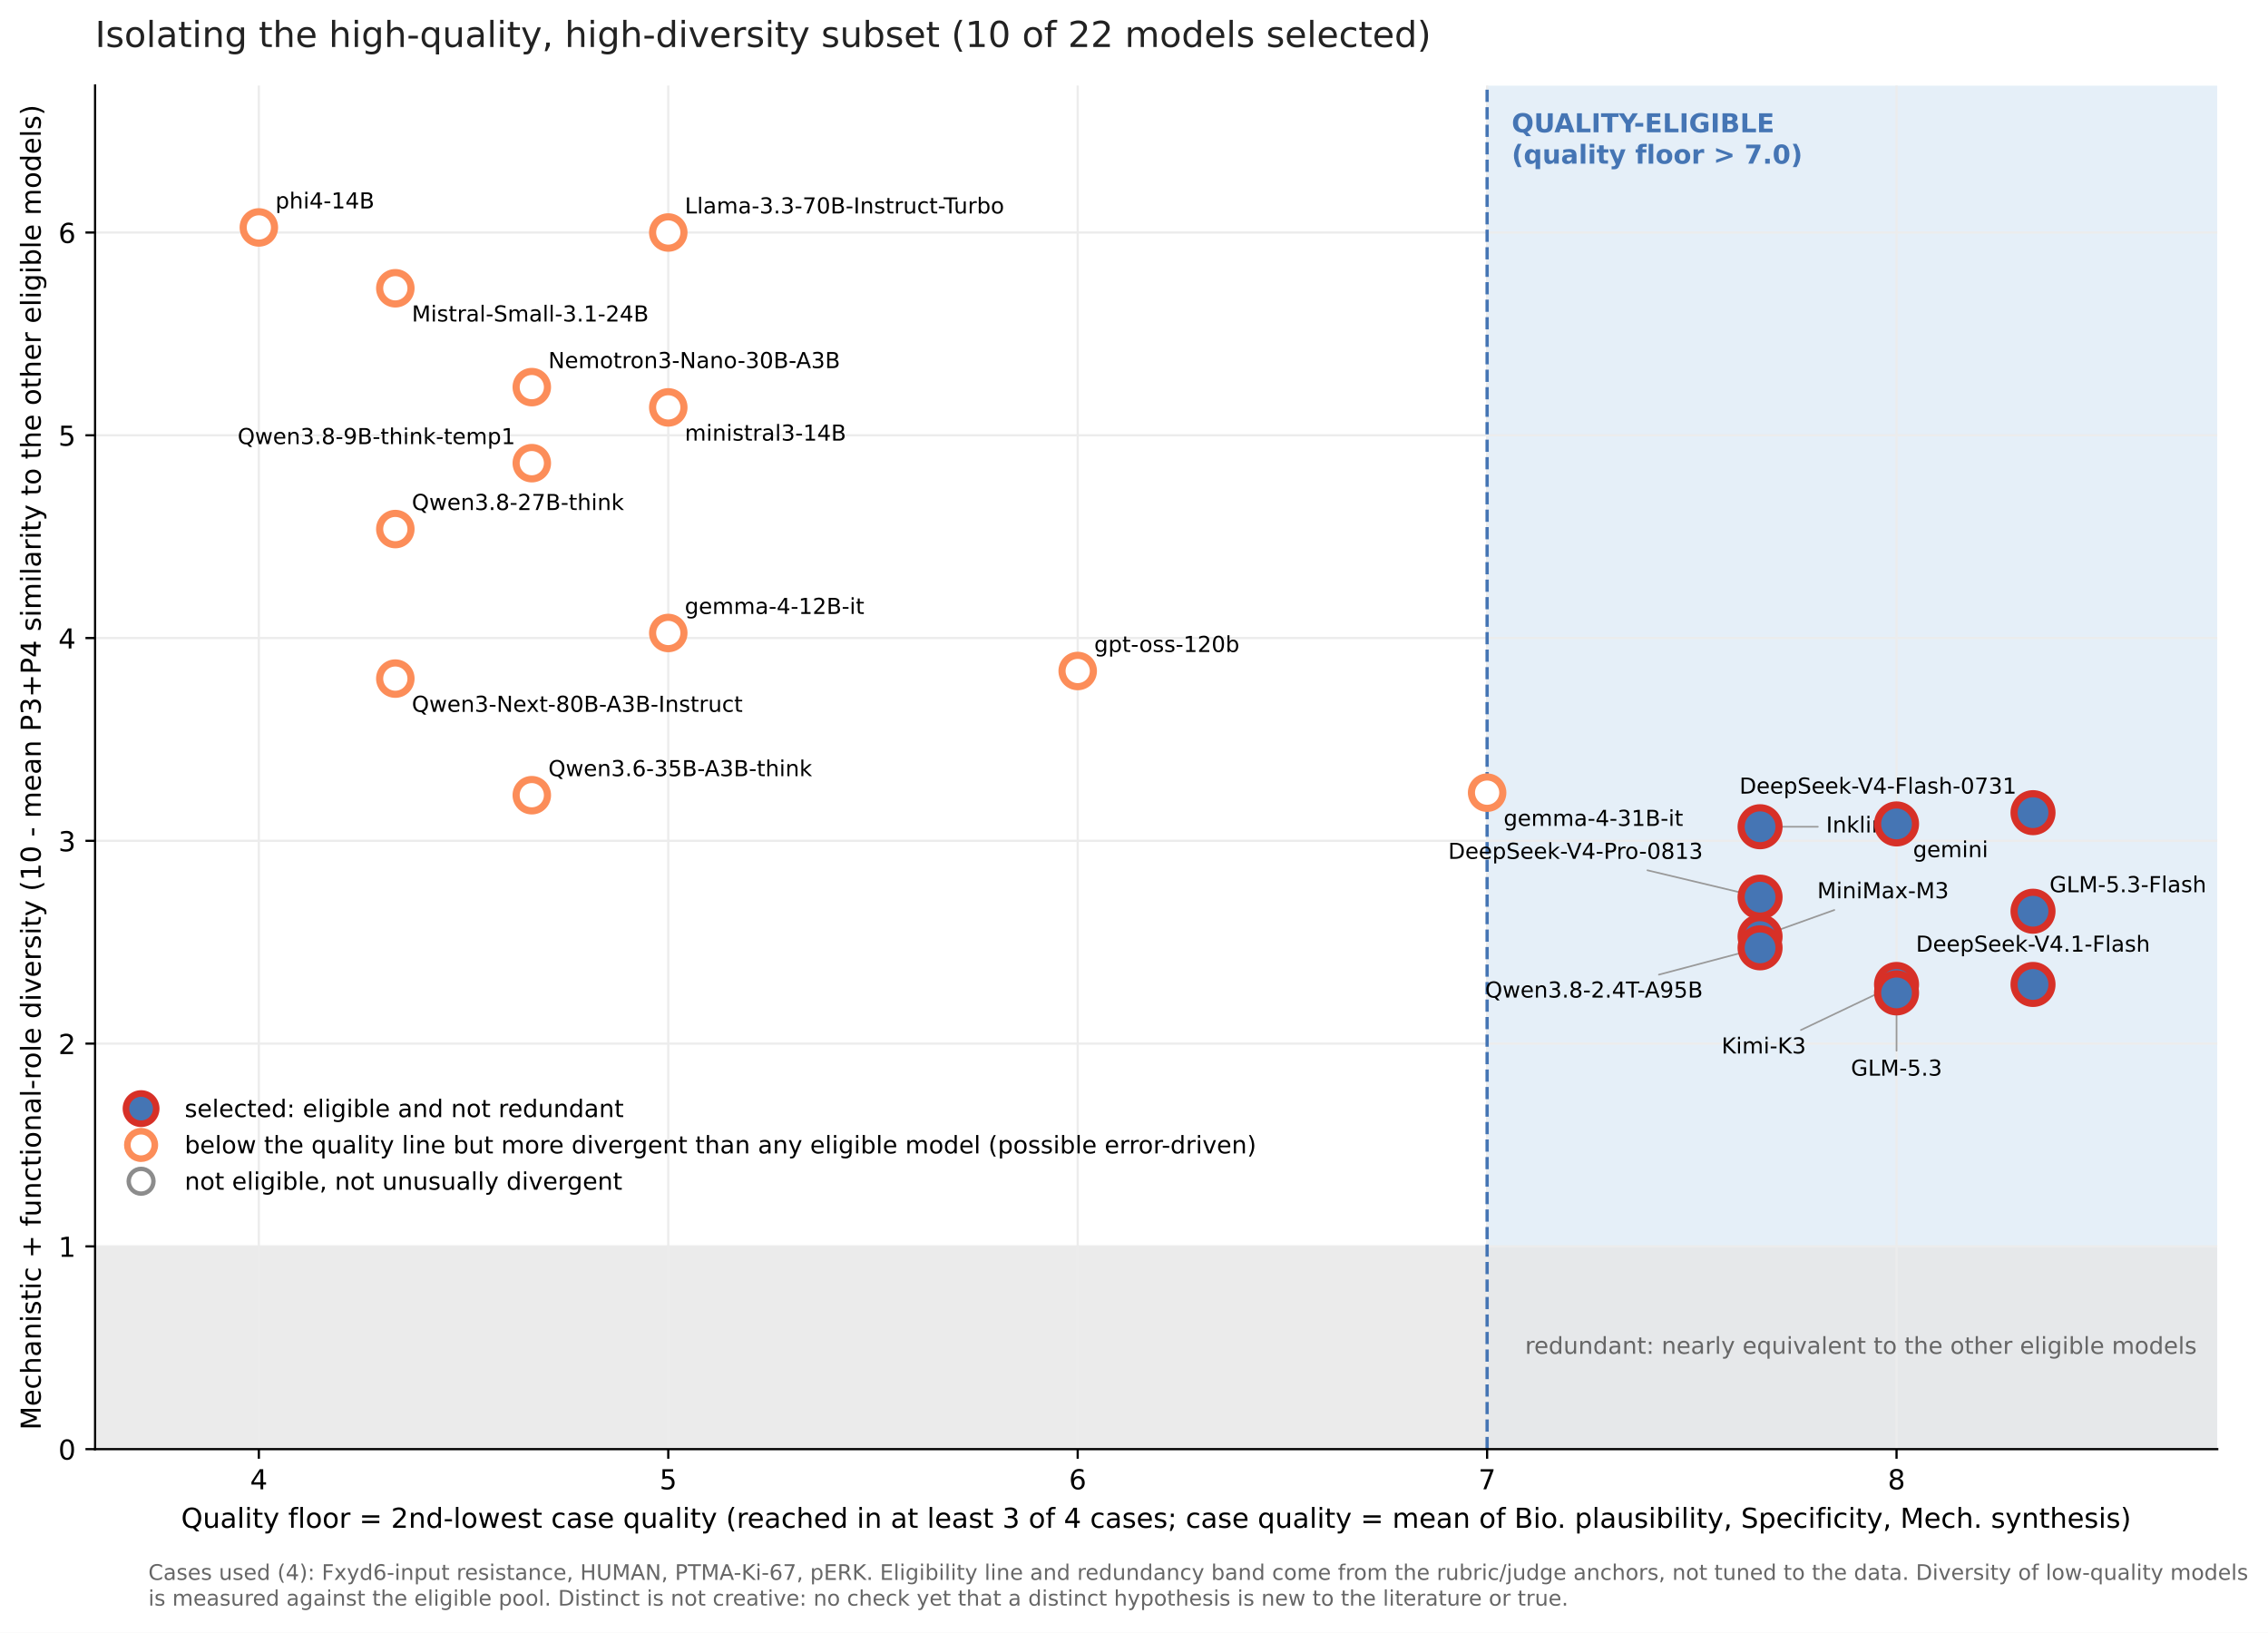
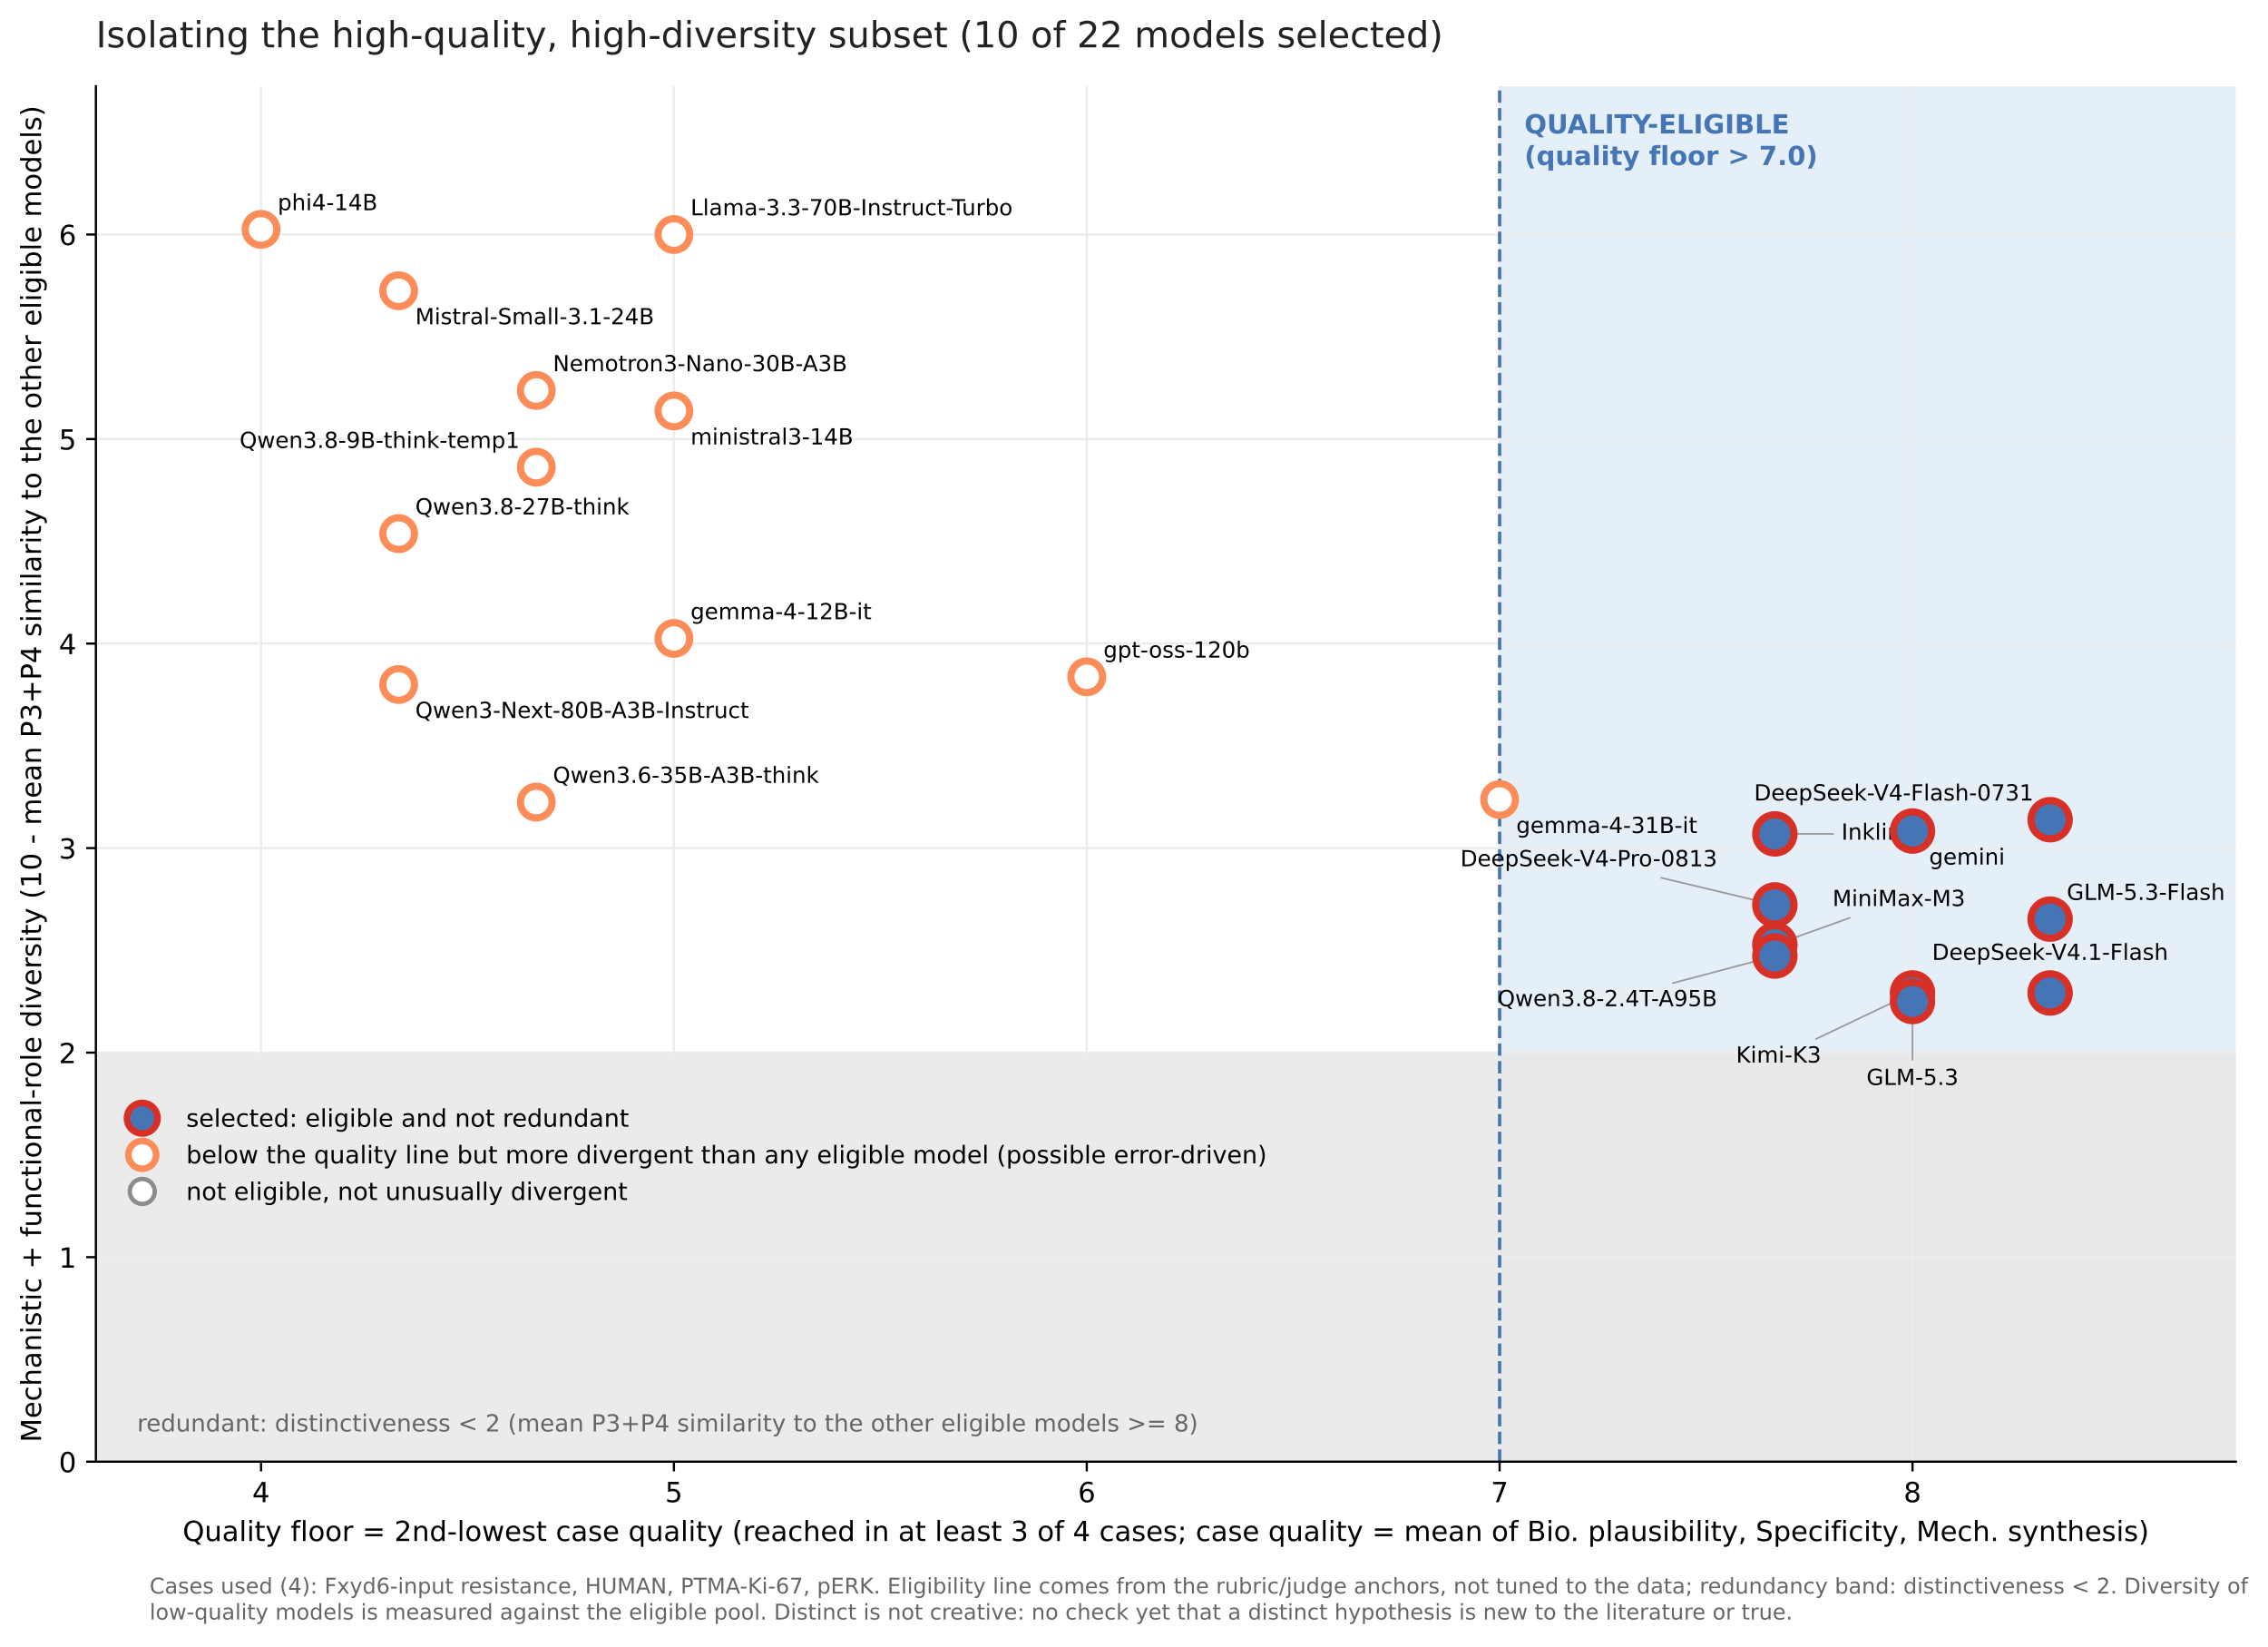
- <svg xmlns="http://www.w3.org/2000/svg" xmlns:xlink="http://www.w3.org/1999/xlink" width="824.437pt" height="593.501pt" viewBox="0 0 824.437 593.501" version="1.1">
+ <svg xmlns="http://www.w3.org/2000/svg" xmlns:xlink="http://www.w3.org/1999/xlink" width="817.561pt" height="593.501pt" viewBox="0 0 817.561 593.501" version="1.1">
  <defs>
    <style type="text/css">*{stroke-linejoin: round; stroke-linecap: butt}</style>
  </defs>
  <g id="figure_1">
    <g id="patch_1">
-       <path d="M 0 593.501  L 824.437 593.501  L 824.437 0  L 0 0  z " style="fill: #ffffff" />
+       <path d="M 0 593.501  L 817.561 593.501  L 817.561 0  L 0 0  z " style="fill: #ffffff" />
    </g>
    <g id="axes_1">
      <g id="patch_2">
        <path d="M 34.563 526.764  L 805.991 526.764  L 805.991 31.078  L 34.563 31.078  z " style="fill: #ffffff" />
      </g>
      <g id="patch_3">
-         <path d="M 540.58 526.764  L 805.991 526.764  L 805.991 31.078  L 540.58 31.078  z " clip-path="url(#p706d0d6274)" style="fill: #c6dbef; opacity: 0.45" />
+         <path d="M 540.58 526.764  L 805.991 526.764  L 805.991 31.078  L 540.58 31.078  z " clip-path="url(#pb5d352ea68)" style="fill: #c6dbef; opacity: 0.45" />
      </g>
      <g id="patch_4">
-         <path d="M 34.563 526.764  L 805.991 526.764  L 805.991 453.056  L 34.563 453.056  z " clip-path="url(#p706d0d6274)" style="fill: #e6e6e6; opacity: 0.8" />
+         <path d="M 34.563 526.764  L 805.991 526.764  L 805.991 379.348  L 34.563 379.348  z " clip-path="url(#pb5d352ea68)" style="fill: #e6e6e6; opacity: 0.8" />
      </g>
      <g id="matplotlib.axis_1">
        <g id="xtick_1">
          <g id="line2d_1">
-             <path d="M 94.095 526.764  L 94.095 31.078  " clip-path="url(#p706d0d6274)" style="fill: none; stroke: #ececec; stroke-width: 0.8; stroke-linecap: square" />
+             <path d="M 94.095 526.764  L 94.095 31.078  " clip-path="url(#pb5d352ea68)" style="fill: none; stroke: #ececec; stroke-width: 0.8; stroke-linecap: square" />
          </g>
          <g id="line2d_2">
            <defs>
-               <path id="mab0736a916" d="M 0 0  L 0 3.5  " style="stroke: #000000; stroke-width: 0.8" />
+               <path id="m25ca849d27" d="M 0 0  L 0 3.5  " style="stroke: #000000; stroke-width: 0.8" />
            </defs>
            <g>
-               <use xlink:href="#mab0736a916" x="94.095" y="526.764" style="stroke: #000000; stroke-width: 0.8" />
+               <use xlink:href="#m25ca849d27" x="94.095" y="526.764" style="stroke: #000000; stroke-width: 0.8" />
            </g>
          </g>
          <g id="text_1">
            <text style="font-size: 10px; font-family: 'DejaVu Sans', 'Bitstream Vera Sans', 'Computer Modern Sans Serif', 'Lucida Grande', 'Verdana', 'Geneva', 'Lucid', 'Arial', 'Helvetica', 'Avant Garde', sans-serif; text-anchor: middle" x="94.095" y="541.361" transform="rotate(-0 94.0947 541.3613)">4</text>
          </g>
        </g>
        <g id="xtick_2">
          <g id="line2d_3">
-             <path d="M 242.923 526.764  L 242.923 31.078  " clip-path="url(#p706d0d6274)" style="fill: none; stroke: #ececec; stroke-width: 0.8; stroke-linecap: square" />
+             <path d="M 242.923 526.764  L 242.923 31.078  " clip-path="url(#pb5d352ea68)" style="fill: none; stroke: #ececec; stroke-width: 0.8; stroke-linecap: square" />
          </g>
          <g id="line2d_4">
            <g>
-               <use xlink:href="#mab0736a916" x="242.923" y="526.764" style="stroke: #000000; stroke-width: 0.8" />
+               <use xlink:href="#m25ca849d27" x="242.923" y="526.764" style="stroke: #000000; stroke-width: 0.8" />
            </g>
          </g>
          <g id="text_2">
            <text style="font-size: 10px; font-family: 'DejaVu Sans', 'Bitstream Vera Sans', 'Computer Modern Sans Serif', 'Lucida Grande', 'Verdana', 'Geneva', 'Lucid', 'Arial', 'Helvetica', 'Avant Garde', sans-serif; text-anchor: middle" x="242.923" y="541.361" transform="rotate(-0 242.9232 541.3613)">5</text>
          </g>
        </g>
        <g id="xtick_3">
          <g id="line2d_5">
-             <path d="M 391.752 526.764  L 391.752 31.078  " clip-path="url(#p706d0d6274)" style="fill: none; stroke: #ececec; stroke-width: 0.8; stroke-linecap: square" />
+             <path d="M 391.752 526.764  L 391.752 31.078  " clip-path="url(#pb5d352ea68)" style="fill: none; stroke: #ececec; stroke-width: 0.8; stroke-linecap: square" />
          </g>
          <g id="line2d_6">
            <g>
-               <use xlink:href="#mab0736a916" x="391.752" y="526.764" style="stroke: #000000; stroke-width: 0.8" />
+               <use xlink:href="#m25ca849d27" x="391.752" y="526.764" style="stroke: #000000; stroke-width: 0.8" />
            </g>
          </g>
          <g id="text_3">
            <text style="font-size: 10px; font-family: 'DejaVu Sans', 'Bitstream Vera Sans', 'Computer Modern Sans Serif', 'Lucida Grande', 'Verdana', 'Geneva', 'Lucid', 'Arial', 'Helvetica', 'Avant Garde', sans-serif; text-anchor: middle" x="391.752" y="541.361" transform="rotate(-0 391.7518 541.3613)">6</text>
          </g>
        </g>
        <g id="xtick_4">
          <g id="line2d_7">
-             <path d="M 540.58 526.764  L 540.58 31.078  " clip-path="url(#p706d0d6274)" style="fill: none; stroke: #ececec; stroke-width: 0.8; stroke-linecap: square" />
+             <path d="M 540.58 526.764  L 540.58 31.078  " clip-path="url(#pb5d352ea68)" style="fill: none; stroke: #ececec; stroke-width: 0.8; stroke-linecap: square" />
          </g>
          <g id="line2d_8">
            <g>
-               <use xlink:href="#mab0736a916" x="540.58" y="526.764" style="stroke: #000000; stroke-width: 0.8" />
+               <use xlink:href="#m25ca849d27" x="540.58" y="526.764" style="stroke: #000000; stroke-width: 0.8" />
            </g>
          </g>
          <g id="text_4">
            <text style="font-size: 10px; font-family: 'DejaVu Sans', 'Bitstream Vera Sans', 'Computer Modern Sans Serif', 'Lucida Grande', 'Verdana', 'Geneva', 'Lucid', 'Arial', 'Helvetica', 'Avant Garde', sans-serif; text-anchor: middle" x="540.58" y="541.361" transform="rotate(-0 540.5803 541.3613)">7</text>
          </g>
        </g>
        <g id="xtick_5">
          <g id="line2d_9">
-             <path d="M 689.409 526.764  L 689.409 31.078  " clip-path="url(#p706d0d6274)" style="fill: none; stroke: #ececec; stroke-width: 0.8; stroke-linecap: square" />
+             <path d="M 689.409 526.764  L 689.409 31.078  " clip-path="url(#pb5d352ea68)" style="fill: none; stroke: #ececec; stroke-width: 0.8; stroke-linecap: square" />
          </g>
          <g id="line2d_10">
            <g>
-               <use xlink:href="#mab0736a916" x="689.409" y="526.764" style="stroke: #000000; stroke-width: 0.8" />
+               <use xlink:href="#m25ca849d27" x="689.409" y="526.764" style="stroke: #000000; stroke-width: 0.8" />
            </g>
          </g>
          <g id="text_5">
            <text style="font-size: 10px; font-family: 'DejaVu Sans', 'Bitstream Vera Sans', 'Computer Modern Sans Serif', 'Lucida Grande', 'Verdana', 'Geneva', 'Lucid', 'Arial', 'Helvetica', 'Avant Garde', sans-serif; text-anchor: middle" x="689.409" y="541.361" transform="rotate(-0 689.4089 541.3613)">8</text>
          </g>
        </g>
        <g id="text_6">
          <text style="font-size: 10px; font-family: 'DejaVu Sans', 'Bitstream Vera Sans', 'Computer Modern Sans Serif', 'Lucida Grande', 'Verdana', 'Geneva', 'Lucid', 'Arial', 'Helvetica', 'Avant Garde', sans-serif; text-anchor: middle" x="420.277" y="555.362" transform="rotate(-0 420.2773 555.3621)">Quality floor = 2nd-lowest case quality  (reached in at least 3 of 4 cases; case quality = mean of Bio. plausibility, Specificity, Mech. synthesis)</text>
        </g>
      </g>
      <g id="matplotlib.axis_2">
        <g id="ytick_1">
          <g id="line2d_11">
-             <path d="M 34.563 526.764  L 805.991 526.764  " clip-path="url(#p706d0d6274)" style="fill: none; stroke: #ececec; stroke-width: 0.8; stroke-linecap: square" />
+             <path d="M 34.563 526.764  L 805.991 526.764  " clip-path="url(#pb5d352ea68)" style="fill: none; stroke: #ececec; stroke-width: 0.8; stroke-linecap: square" />
          </g>
          <g id="line2d_12">
            <defs>
-               <path id="m62e34091e3" d="M 0 0  L -3.5 0  " style="stroke: #000000; stroke-width: 0.8" />
+               <path id="m287af3ffa9" d="M 0 0  L -3.5 0  " style="stroke: #000000; stroke-width: 0.8" />
            </defs>
            <g>
-               <use xlink:href="#m62e34091e3" x="34.563" y="526.764" style="stroke: #000000; stroke-width: 0.8" />
+               <use xlink:href="#m287af3ffa9" x="34.563" y="526.764" style="stroke: #000000; stroke-width: 0.8" />
            </g>
          </g>
          <g id="text_7">
            <text style="font-size: 10px; font-family: 'DejaVu Sans', 'Bitstream Vera Sans', 'Computer Modern Sans Serif', 'Lucida Grande', 'Verdana', 'Geneva', 'Lucid', 'Arial', 'Helvetica', 'Avant Garde', sans-serif; text-anchor: end" x="27.563" y="530.562" transform="rotate(-0 27.56328 530.5625)">0</text>
          </g>
        </g>
        <g id="ytick_2">
          <g id="line2d_13">
-             <path d="M 34.563 453.056  L 805.991 453.056  " clip-path="url(#p706d0d6274)" style="fill: none; stroke: #ececec; stroke-width: 0.8; stroke-linecap: square" />
+             <path d="M 34.563 453.056  L 805.991 453.056  " clip-path="url(#pb5d352ea68)" style="fill: none; stroke: #ececec; stroke-width: 0.8; stroke-linecap: square" />
          </g>
          <g id="line2d_14">
            <g>
-               <use xlink:href="#m62e34091e3" x="34.563" y="453.056" style="stroke: #000000; stroke-width: 0.8" />
+               <use xlink:href="#m287af3ffa9" x="34.563" y="453.056" style="stroke: #000000; stroke-width: 0.8" />
            </g>
          </g>
          <g id="text_8">
            <text style="font-size: 10px; font-family: 'DejaVu Sans', 'Bitstream Vera Sans', 'Computer Modern Sans Serif', 'Lucida Grande', 'Verdana', 'Geneva', 'Lucid', 'Arial', 'Helvetica', 'Avant Garde', sans-serif; text-anchor: end" x="27.563" y="456.855" transform="rotate(-0 27.56328 456.8545)">1</text>
          </g>
        </g>
        <g id="ytick_3">
          <g id="line2d_15">
-             <path d="M 34.563 379.348  L 805.991 379.348  " clip-path="url(#p706d0d6274)" style="fill: none; stroke: #ececec; stroke-width: 0.8; stroke-linecap: square" />
+             <path d="M 34.563 379.348  L 805.991 379.348  " clip-path="url(#pb5d352ea68)" style="fill: none; stroke: #ececec; stroke-width: 0.8; stroke-linecap: square" />
          </g>
          <g id="line2d_16">
            <g>
-               <use xlink:href="#m62e34091e3" x="34.563" y="379.348" style="stroke: #000000; stroke-width: 0.8" />
+               <use xlink:href="#m287af3ffa9" x="34.563" y="379.348" style="stroke: #000000; stroke-width: 0.8" />
            </g>
          </g>
          <g id="text_9">
            <text style="font-size: 10px; font-family: 'DejaVu Sans', 'Bitstream Vera Sans', 'Computer Modern Sans Serif', 'Lucida Grande', 'Verdana', 'Geneva', 'Lucid', 'Arial', 'Helvetica', 'Avant Garde', sans-serif; text-anchor: end" x="27.563" y="383.147" transform="rotate(-0 27.56328 383.1466)">2</text>
          </g>
        </g>
        <g id="ytick_4">
          <g id="line2d_17">
-             <path d="M 34.563 305.64  L 805.991 305.64  " clip-path="url(#p706d0d6274)" style="fill: none; stroke: #ececec; stroke-width: 0.8; stroke-linecap: square" />
+             <path d="M 34.563 305.64  L 805.991 305.64  " clip-path="url(#pb5d352ea68)" style="fill: none; stroke: #ececec; stroke-width: 0.8; stroke-linecap: square" />
          </g>
          <g id="line2d_18">
            <g>
-               <use xlink:href="#m62e34091e3" x="34.563" y="305.64" style="stroke: #000000; stroke-width: 0.8" />
+               <use xlink:href="#m287af3ffa9" x="34.563" y="305.64" style="stroke: #000000; stroke-width: 0.8" />
            </g>
          </g>
          <g id="text_10">
            <text style="font-size: 10px; font-family: 'DejaVu Sans', 'Bitstream Vera Sans', 'Computer Modern Sans Serif', 'Lucida Grande', 'Verdana', 'Geneva', 'Lucid', 'Arial', 'Helvetica', 'Avant Garde', sans-serif; text-anchor: end" x="27.563" y="309.439" transform="rotate(-0 27.56328 309.4387)">3</text>
          </g>
        </g>
        <g id="ytick_5">
          <g id="line2d_19">
-             <path d="M 34.563 231.932  L 805.991 231.932  " clip-path="url(#p706d0d6274)" style="fill: none; stroke: #ececec; stroke-width: 0.8; stroke-linecap: square" />
+             <path d="M 34.563 231.932  L 805.991 231.932  " clip-path="url(#pb5d352ea68)" style="fill: none; stroke: #ececec; stroke-width: 0.8; stroke-linecap: square" />
          </g>
          <g id="line2d_20">
            <g>
-               <use xlink:href="#m62e34091e3" x="34.563" y="231.932" style="stroke: #000000; stroke-width: 0.8" />
+               <use xlink:href="#m287af3ffa9" x="34.563" y="231.932" style="stroke: #000000; stroke-width: 0.8" />
            </g>
          </g>
          <g id="text_11">
            <text style="font-size: 10px; font-family: 'DejaVu Sans', 'Bitstream Vera Sans', 'Computer Modern Sans Serif', 'Lucida Grande', 'Verdana', 'Geneva', 'Lucid', 'Arial', 'Helvetica', 'Avant Garde', sans-serif; text-anchor: end" x="27.563" y="235.731" transform="rotate(-0 27.56328 235.7308)">4</text>
          </g>
        </g>
        <g id="ytick_6">
          <g id="line2d_21">
-             <path d="M 34.563 158.224  L 805.991 158.224  " clip-path="url(#p706d0d6274)" style="fill: none; stroke: #ececec; stroke-width: 0.8; stroke-linecap: square" />
+             <path d="M 34.563 158.224  L 805.991 158.224  " clip-path="url(#pb5d352ea68)" style="fill: none; stroke: #ececec; stroke-width: 0.8; stroke-linecap: square" />
          </g>
          <g id="line2d_22">
            <g>
-               <use xlink:href="#m62e34091e3" x="34.563" y="158.224" style="stroke: #000000; stroke-width: 0.8" />
+               <use xlink:href="#m287af3ffa9" x="34.563" y="158.224" style="stroke: #000000; stroke-width: 0.8" />
            </g>
          </g>
          <g id="text_12">
            <text style="font-size: 10px; font-family: 'DejaVu Sans', 'Bitstream Vera Sans', 'Computer Modern Sans Serif', 'Lucida Grande', 'Verdana', 'Geneva', 'Lucid', 'Arial', 'Helvetica', 'Avant Garde', sans-serif; text-anchor: end" x="27.563" y="162.023" transform="rotate(-0 27.56328 162.0229)">5</text>
          </g>
        </g>
        <g id="ytick_7">
          <g id="line2d_23">
-             <path d="M 34.563 84.516  L 805.991 84.516  " clip-path="url(#p706d0d6274)" style="fill: none; stroke: #ececec; stroke-width: 0.8; stroke-linecap: square" />
+             <path d="M 34.563 84.516  L 805.991 84.516  " clip-path="url(#pb5d352ea68)" style="fill: none; stroke: #ececec; stroke-width: 0.8; stroke-linecap: square" />
          </g>
          <g id="line2d_24">
            <g>
-               <use xlink:href="#m62e34091e3" x="34.563" y="84.516" style="stroke: #000000; stroke-width: 0.8" />
+               <use xlink:href="#m287af3ffa9" x="34.563" y="84.516" style="stroke: #000000; stroke-width: 0.8" />
            </g>
          </g>
          <g id="text_13">
            <text style="font-size: 10px; font-family: 'DejaVu Sans', 'Bitstream Vera Sans', 'Computer Modern Sans Serif', 'Lucida Grande', 'Verdana', 'Geneva', 'Lucid', 'Arial', 'Helvetica', 'Avant Garde', sans-serif; text-anchor: end" x="27.563" y="88.315" transform="rotate(-0 27.56328 88.31503)">6</text>
          </g>
        </g>
        <g id="text_14">
          <text style="font-size: 10px; font-family: 'DejaVu Sans', 'Bitstream Vera Sans', 'Computer Modern Sans Serif', 'Lucida Grande', 'Verdana', 'Geneva', 'Lucid', 'Arial', 'Helvetica', 'Avant Garde', sans-serif; text-anchor: middle" x="14.798" y="278.921" transform="rotate(-90 14.79844 278.9208)">Mechanistic + functional-role diversity  (10 - mean P3+P4 similarity to the other eligible models)</text>
        </g>
      </g>
      <g id="line2d_25">
-         <path d="M 540.58 526.764  L 540.58 31.078  " clip-path="url(#p706d0d6274)" style="fill: none; stroke-dasharray: 4.44,1.92; stroke-dashoffset: 0; stroke: #4575b4; stroke-width: 1.2" />
+         <path d="M 540.58 526.764  L 540.58 31.078  " clip-path="url(#pb5d352ea68)" style="fill: none; stroke-dasharray: 4.44,1.92; stroke-dashoffset: 0; stroke: #4575b4; stroke-width: 1.2" />
      </g>
      <g id="patch_5">
        <path d="M 34.563 526.764  L 34.563 31.078  " style="fill: none; stroke: #000000; stroke-width: 0.8; stroke-linejoin: miter; stroke-linecap: square" />
      </g>
      <g id="patch_6">
        <path d="M 34.563 526.764  L 805.991 526.764  " style="fill: none; stroke: #000000; stroke-width: 0.8; stroke-linejoin: miter; stroke-linecap: square" />
      </g>
      <g id="text_15">
-         <text style="font-size: 8.5px; font-family: 'DejaVu Sans', 'Bitstream Vera Sans', 'Computer Modern Sans Serif', 'Lucida Grande', 'Verdana', 'Geneva', 'Lucid', 'Arial', 'Helvetica', 'Avant Garde', sans-serif; text-anchor: end; fill: #666666" x="798.55" y="492.118" transform="rotate(-0 798.5498 492.118)">redundant: nearly equivalent to the other eligible models</text>
+         <text style="font-size: 8.5px; font-family: 'DejaVu Sans', 'Bitstream Vera Sans', 'Computer Modern Sans Serif', 'Lucida Grande', 'Verdana', 'Geneva', 'Lucid', 'Arial', 'Helvetica', 'Avant Garde', sans-serif; text-anchor: start; fill: #666666" x="49.446" y="515.877" transform="rotate(-0 49.44614 515.8767)">redundant: distinctiveness &lt; 2 (mean P3+P4 similarity to the other eligible models &gt;= 8)</text>
      </g>
      <g id="text_16">
        <text style="font-weight: 700; font-size: 9.5px; font-family: 'DejaVu Sans', 'Bitstream Vera Sans', 'Computer Modern Sans Serif', 'Lucida Grande', 'Verdana', 'Geneva', 'Lucid', 'Arial', 'Helvetica', 'Avant Garde', sans-serif; fill: #4575b4" transform="translate(549.51 48.09162)">QUALITY-ELIGIBLE</text>
        <text style="font-weight: 700; font-size: 9.5px; font-family: 'DejaVu Sans', 'Bitstream Vera Sans', 'Computer Modern Sans Serif', 'Lucida Grande', 'Verdana', 'Geneva', 'Lucid', 'Arial', 'Helvetica', 'Avant Garde', sans-serif; fill: #4575b4" transform="translate(549.51 59.49422)">(quality floor &gt; 7.0)</text>
      </g>
      <g id="text_17">
        <text style="font-size: 13px; font-family: 'DejaVu Sans', 'Bitstream Vera Sans', 'Computer Modern Sans Serif', 'Lucida Grande', 'Verdana', 'Geneva', 'Lucid', 'Arial', 'Helvetica', 'Avant Garde', sans-serif; text-anchor: start; fill: #222222" x="34.563" y="17.078" transform="rotate(-0 34.56328 17.07797)">Isolating the high-quality, high-diversity subset  (10 of 22 models selected)</text>
      </g>
      <g id="PathCollection_1">
        <defs>
-           <path id="m05151587f2" d="M 0 5.701  C 1.512 5.701 2.962 5.1 4.031 4.031  C 5.1 2.962 5.701 1.512 5.701 0  C 5.701 -1.512 5.1 -2.962 4.031 -4.031  C 2.962 -5.1 1.512 -5.701 0 -5.701  C -1.512 -5.701 -2.962 -5.1 -4.031 -4.031  C -5.1 -2.962 -5.701 -1.512 -5.701 0  C -5.701 1.512 -5.1 2.962 -4.031 4.031  C -2.962 5.1 -1.512 5.701 0 5.701  z " style="stroke: #fc8d59; stroke-width: 2.6" />
+           <path id="m323f2990a0" d="M 0 5.701  C 1.512 5.701 2.962 5.1 4.031 4.031  C 5.1 2.962 5.701 1.512 5.701 0  C 5.701 -1.512 5.1 -2.962 4.031 -4.031  C 2.962 -5.1 1.512 -5.701 0 -5.701  C -1.512 -5.701 -2.962 -5.1 -4.031 -4.031  C -5.1 -2.962 -5.701 -1.512 -5.701 0  C -5.701 1.512 -5.1 2.962 -4.031 4.031  C -2.962 5.1 -1.512 5.701 0 5.701  z " style="stroke: #fc8d59; stroke-width: 2.6" />
        </defs>
-         <g clip-path="url(#p706d0d6274)">
-           <use xlink:href="#m05151587f2" x="143.704" y="104.786" style="fill: #ffffff; stroke: #fc8d59; stroke-width: 2.6" />
+         <g clip-path="url(#pb5d352ea68)">
+           <use xlink:href="#m323f2990a0" x="143.704" y="104.786" style="fill: #ffffff; stroke: #fc8d59; stroke-width: 2.6" />
        </g>
      </g>
      <g id="PathCollection_2">
-         <g clip-path="url(#p706d0d6274)">
-           <use xlink:href="#m05151587f2" x="193.314" y="140.718" style="fill: #ffffff; stroke: #fc8d59; stroke-width: 2.6" />
+         <g clip-path="url(#pb5d352ea68)">
+           <use xlink:href="#m323f2990a0" x="193.314" y="140.718" style="fill: #ffffff; stroke: #fc8d59; stroke-width: 2.6" />
        </g>
      </g>
      <g id="PathCollection_3">
-         <g clip-path="url(#p706d0d6274)">
-           <use xlink:href="#m05151587f2" x="143.704" y="246.674" style="fill: #ffffff; stroke: #fc8d59; stroke-width: 2.6" />
+         <g clip-path="url(#pb5d352ea68)">
+           <use xlink:href="#m323f2990a0" x="143.704" y="246.674" style="fill: #ffffff; stroke: #fc8d59; stroke-width: 2.6" />
        </g>
      </g>
      <g id="PathCollection_4">
-         <g clip-path="url(#p706d0d6274)">
-           <use xlink:href="#m05151587f2" x="193.314" y="289.056" style="fill: #ffffff; stroke: #fc8d59; stroke-width: 2.6" />
+         <g clip-path="url(#pb5d352ea68)">
+           <use xlink:href="#m323f2990a0" x="193.314" y="289.056" style="fill: #ffffff; stroke: #fc8d59; stroke-width: 2.6" />
        </g>
      </g>
      <g id="PathCollection_5">
-         <g clip-path="url(#p706d0d6274)">
-           <use xlink:href="#m05151587f2" x="143.704" y="192.314" style="fill: #ffffff; stroke: #fc8d59; stroke-width: 2.6" />
+         <g clip-path="url(#pb5d352ea68)">
+           <use xlink:href="#m323f2990a0" x="143.704" y="192.314" style="fill: #ffffff; stroke: #fc8d59; stroke-width: 2.6" />
        </g>
      </g>
      <g id="PathCollection_6">
-         <g clip-path="url(#p706d0d6274)">
-           <use xlink:href="#m05151587f2" x="193.314" y="168.359" style="fill: #ffffff; stroke: #fc8d59; stroke-width: 2.6" />
+         <g clip-path="url(#pb5d352ea68)">
+           <use xlink:href="#m323f2990a0" x="193.314" y="168.359" style="fill: #ffffff; stroke: #fc8d59; stroke-width: 2.6" />
        </g>
      </g>
      <g id="PathCollection_7">
-         <g clip-path="url(#p706d0d6274)">
-           <use xlink:href="#m05151587f2" x="242.923" y="230.089" style="fill: #ffffff; stroke: #fc8d59; stroke-width: 2.6" />
+         <g clip-path="url(#pb5d352ea68)">
+           <use xlink:href="#m323f2990a0" x="242.923" y="230.089" style="fill: #ffffff; stroke: #fc8d59; stroke-width: 2.6" />
        </g>
      </g>
      <g id="PathCollection_8">
-         <g clip-path="url(#p706d0d6274)">
-           <use xlink:href="#m05151587f2" x="540.58" y="288.134" style="fill: #ffffff; stroke: #fc8d59; stroke-width: 2.6" />
+         <g clip-path="url(#pb5d352ea68)">
+           <use xlink:href="#m323f2990a0" x="540.58" y="288.134" style="fill: #ffffff; stroke: #fc8d59; stroke-width: 2.6" />
        </g>
      </g>
      <g id="PathCollection_9">
-         <g clip-path="url(#p706d0d6274)">
-           <use xlink:href="#m05151587f2" x="242.923" y="84.516" style="fill: #ffffff; stroke: #fc8d59; stroke-width: 2.6" />
+         <g clip-path="url(#pb5d352ea68)">
+           <use xlink:href="#m323f2990a0" x="242.923" y="84.516" style="fill: #ffffff; stroke: #fc8d59; stroke-width: 2.6" />
        </g>
      </g>
      <g id="PathCollection_10">
-         <g clip-path="url(#p706d0d6274)">
-           <use xlink:href="#m05151587f2" x="242.923" y="148.089" style="fill: #ffffff; stroke: #fc8d59; stroke-width: 2.6" />
+         <g clip-path="url(#pb5d352ea68)">
+           <use xlink:href="#m323f2990a0" x="242.923" y="148.089" style="fill: #ffffff; stroke: #fc8d59; stroke-width: 2.6" />
        </g>
      </g>
      <g id="PathCollection_11">
-         <g clip-path="url(#p706d0d6274)">
-           <use xlink:href="#m05151587f2" x="391.752" y="243.91" style="fill: #ffffff; stroke: #fc8d59; stroke-width: 2.6" />
+         <g clip-path="url(#pb5d352ea68)">
+           <use xlink:href="#m323f2990a0" x="391.752" y="243.91" style="fill: #ffffff; stroke: #fc8d59; stroke-width: 2.6" />
        </g>
      </g>
      <g id="PathCollection_12">
-         <g clip-path="url(#p706d0d6274)">
-           <use xlink:href="#m05151587f2" x="94.095" y="82.674" style="fill: #ffffff; stroke: #fc8d59; stroke-width: 2.6" />
+         <g clip-path="url(#pb5d352ea68)">
+           <use xlink:href="#m323f2990a0" x="94.095" y="82.674" style="fill: #ffffff; stroke: #fc8d59; stroke-width: 2.6" />
        </g>
      </g>
      <g id="patch_7">
        <path d="M 666.791 330.785  Q 655.649 334.773 644.508 338.761  " style="fill: none; stroke: #999999; stroke-width: 0.6; stroke-linecap: round" />
      </g>
      <g id="text_18">
        <text style="font-size: 8px; font-family: 'DejaVu Sans', 'Bitstream Vera Sans', 'Computer Modern Sans Serif', 'Lucida Grande', 'Verdana', 'Geneva', 'Lucid', 'Arial', 'Helvetica', 'Avant Garde', sans-serif; text-anchor: start" x="660.584" y="326.525" transform="rotate(-0 660.584 326.5245)">MiniMax-M3</text>
      </g>
      <g id="text_19">
        <text style="font-size: 8px; font-family: 'DejaVu Sans', 'Bitstream Vera Sans', 'Computer Modern Sans Serif', 'Lucida Grande', 'Verdana', 'Geneva', 'Lucid', 'Arial', 'Helvetica', 'Avant Garde', sans-serif; text-anchor: start" x="149.704" y="116.865" transform="rotate(-0 149.7042 116.8646)">Mistral-Small-3.1-24B</text>
      </g>
      <g id="text_20">
        <text style="font-size: 8px; font-family: 'DejaVu Sans', 'Bitstream Vera Sans', 'Computer Modern Sans Serif', 'Lucida Grande', 'Verdana', 'Geneva', 'Lucid', 'Arial', 'Helvetica', 'Avant Garde', sans-serif; text-anchor: start" x="199.314" y="133.797" transform="rotate(-0 199.3137 133.7966)">Nemotron3-Nano-30B-A3B</text>
      </g>
      <g id="text_21">
        <text style="font-size: 8px; font-family: 'DejaVu Sans', 'Bitstream Vera Sans', 'Computer Modern Sans Serif', 'Lucida Grande', 'Verdana', 'Geneva', 'Lucid', 'Arial', 'Helvetica', 'Avant Garde', sans-serif; text-anchor: start" x="149.704" y="258.752" transform="rotate(-0 149.7042 258.7517)">Qwen3-Next-80B-A3B-Instruct</text>
      </g>
      <g id="text_22">
        <text style="font-size: 8px; font-family: 'DejaVu Sans', 'Bitstream Vera Sans', 'Computer Modern Sans Serif', 'Lucida Grande', 'Verdana', 'Geneva', 'Lucid', 'Arial', 'Helvetica', 'Avant Garde', sans-serif; text-anchor: start" x="199.314" y="282.134" transform="rotate(-0 199.3137 282.1338)">Qwen3.6-35B-A3B-think</text>
      </g>
      <g id="text_23">
        <text style="font-size: 8px; font-family: 'DejaVu Sans', 'Bitstream Vera Sans', 'Computer Modern Sans Serif', 'Lucida Grande', 'Verdana', 'Geneva', 'Lucid', 'Arial', 'Helvetica', 'Avant Garde', sans-serif; text-anchor: start" x="149.704" y="185.392" transform="rotate(-0 149.7042 185.3921)">Qwen3.8-27B-think</text>
      </g>
      <g id="text_24">
        <text style="font-size: 8px; font-family: 'DejaVu Sans', 'Bitstream Vera Sans', 'Computer Modern Sans Serif', 'Lucida Grande', 'Verdana', 'Geneva', 'Lucid', 'Arial', 'Helvetica', 'Avant Garde', sans-serif; text-anchor: end" x="187.314" y="161.437" transform="rotate(-0 187.3137 161.4371)">Qwen3.8-9B-think-temp1</text>
      </g>
      <g id="patch_8">
        <path d="M 603.035 354.285  Q 619.001 350.054 634.966 345.822  " style="fill: none; stroke: #999999; stroke-width: 0.6; stroke-linecap: round" />
      </g>
      <g id="text_25">
        <text style="font-size: 8px; font-family: 'DejaVu Sans', 'Bitstream Vera Sans', 'Computer Modern Sans Serif', 'Lucida Grande', 'Verdana', 'Geneva', 'Lucid', 'Arial', 'Helvetica', 'Avant Garde', sans-serif; text-anchor: end" x="619.015" y="362.619" transform="rotate(-0 619.0147 362.6194)">Qwen3.8-2.4T-A95B</text>
      </g>
      <g id="text_26">
        <text style="font-size: 8px; font-family: 'DejaVu Sans', 'Bitstream Vera Sans', 'Computer Modern Sans Serif', 'Lucida Grande', 'Verdana', 'Geneva', 'Lucid', 'Arial', 'Helvetica', 'Avant Garde', sans-serif; text-anchor: end" x="733.018" y="288.481" transform="rotate(-0 733.0184 288.4808)">DeepSeek-V4-Flash-0731</text>
      </g>
      <g id="patch_9">
        <path d="M 598.853 316.348  Q 616.893 320.651 634.933 324.954  " style="fill: none; stroke: #999999; stroke-width: 0.6; stroke-linecap: round" />
      </g>
      <g id="text_27">
        <text style="font-size: 8px; font-family: 'DejaVu Sans', 'Bitstream Vera Sans', 'Computer Modern Sans Serif', 'Lucida Grande', 'Verdana', 'Geneva', 'Lucid', 'Arial', 'Helvetica', 'Avant Garde', sans-serif; text-anchor: end" x="619.015" y="312.192" transform="rotate(-0 619.0147 312.1925)">DeepSeek-V4-Pro-0813</text>
      </g>
      <g id="text_28">
        <text style="font-size: 8px; font-family: 'DejaVu Sans', 'Bitstream Vera Sans', 'Computer Modern Sans Serif', 'Lucida Grande', 'Verdana', 'Geneva', 'Lucid', 'Arial', 'Helvetica', 'Avant Garde', sans-serif; text-anchor: middle" x="739.018" y="345.928" transform="rotate(-0 739.0184 345.9278)">DeepSeek-V4.1-Flash</text>
      </g>
      <g id="text_29">
        <text style="font-size: 8px; font-family: 'DejaVu Sans', 'Bitstream Vera Sans', 'Computer Modern Sans Serif', 'Lucida Grande', 'Verdana', 'Geneva', 'Lucid', 'Arial', 'Helvetica', 'Avant Garde', sans-serif; text-anchor: start" x="695.409" y="311.576" transform="rotate(-0 695.4089 311.5763)">gemini</text>
      </g>
      <g id="text_30">
        <text style="font-size: 8px; font-family: 'DejaVu Sans', 'Bitstream Vera Sans', 'Computer Modern Sans Serif', 'Lucida Grande', 'Verdana', 'Geneva', 'Lucid', 'Arial', 'Helvetica', 'Avant Garde', sans-serif; text-anchor: start" x="248.923" y="223.167" transform="rotate(-0 248.9232 223.1674)">gemma-4-12B-it</text>
      </g>
      <g id="text_31">
        <text style="font-size: 8px; font-family: 'DejaVu Sans', 'Bitstream Vera Sans', 'Computer Modern Sans Serif', 'Lucida Grande', 'Verdana', 'Geneva', 'Lucid', 'Arial', 'Helvetica', 'Avant Garde', sans-serif; text-anchor: start" x="546.58" y="300.213" transform="rotate(-0 546.5803 300.213)">gemma-4-31B-it</text>
      </g>
      <g id="text_32">
        <text style="font-size: 8px; font-family: 'DejaVu Sans', 'Bitstream Vera Sans', 'Computer Modern Sans Serif', 'Lucida Grande', 'Verdana', 'Geneva', 'Lucid', 'Arial', 'Helvetica', 'Avant Garde', sans-serif; text-anchor: start" x="248.923" y="77.594" transform="rotate(-0 248.9232 77.59432)">Llama-3.3-70B-Instruct-Turbo</text>
      </g>
      <g id="text_33">
        <text style="font-size: 8px; font-family: 'DejaVu Sans', 'Bitstream Vera Sans', 'Computer Modern Sans Serif', 'Lucida Grande', 'Verdana', 'Geneva', 'Lucid', 'Arial', 'Helvetica', 'Avant Garde', sans-serif; text-anchor: start" x="248.923" y="160.168" transform="rotate(-0 248.9232 160.168)">ministral3-14B</text>
      </g>
      <g id="patch_10">
        <path d="M 654.641 374.419  Q 669.769 367.209 684.897 360  " style="fill: none; stroke: #999999; stroke-width: 0.6; stroke-linecap: round" />
      </g>
      <g id="text_34">
        <text style="font-size: 8px; font-family: 'DejaVu Sans', 'Bitstream Vera Sans', 'Computer Modern Sans Serif', 'Lucida Grande', 'Verdana', 'Geneva', 'Lucid', 'Arial', 'Helvetica', 'Avant Garde', sans-serif; text-anchor: end" x="656.5" y="382.928" transform="rotate(-0 656.4999 382.9284)">Kimi-K3</text>
      </g>
      <g id="text_35">
        <text style="font-size: 8px; font-family: 'DejaVu Sans', 'Bitstream Vera Sans', 'Computer Modern Sans Serif', 'Lucida Grande', 'Verdana', 'Geneva', 'Lucid', 'Arial', 'Helvetica', 'Avant Garde', sans-serif; text-anchor: start" x="397.752" y="236.988" transform="rotate(-0 397.7518 236.9877)">gpt-oss-120b</text>
      </g>
      <g id="text_36">
        <text style="font-size: 8px; font-family: 'DejaVu Sans', 'Bitstream Vera Sans', 'Computer Modern Sans Serif', 'Lucida Grande', 'Verdana', 'Geneva', 'Lucid', 'Arial', 'Helvetica', 'Avant Garde', sans-serif; text-anchor: start" x="100.095" y="75.752" transform="rotate(-0 100.0947 75.75163)">phi4-14B</text>
      </g>
      <g id="patch_11">
        <path d="M 660.802 300.521  Q 652.801 300.521 644.801 300.521  " style="fill: none; stroke: #999999; stroke-width: 0.6; stroke-linecap: round" />
      </g>
      <g id="text_37">
        <text style="font-size: 8px; font-family: 'DejaVu Sans', 'Bitstream Vera Sans', 'Computer Modern Sans Serif', 'Lucida Grande', 'Verdana', 'Geneva', 'Lucid', 'Arial', 'Helvetica', 'Avant Garde', sans-serif; text-anchor: start" x="663.799" y="302.6" transform="rotate(-0 663.7994 302.5997)">Inkling</text>
      </g>
      <g id="patch_12">
        <path d="M 689.409 381.921  Q 689.409 373.921 689.409 365.922  " style="fill: none; stroke: #999999; stroke-width: 0.6; stroke-linecap: round" />
      </g>
      <g id="text_38">
        <text style="font-size: 8px; font-family: 'DejaVu Sans', 'Bitstream Vera Sans', 'Computer Modern Sans Serif', 'Lucida Grande', 'Verdana', 'Geneva', 'Lucid', 'Arial', 'Helvetica', 'Avant Garde', sans-serif; text-anchor: middle" x="689.409" y="390.999" transform="rotate(-0 689.4089 390.999)">GLM-5.3</text>
      </g>
      <g id="text_39">
        <text style="font-size: 8px; font-family: 'DejaVu Sans', 'Bitstream Vera Sans', 'Computer Modern Sans Serif', 'Lucida Grande', 'Verdana', 'Geneva', 'Lucid', 'Arial', 'Helvetica', 'Avant Garde', sans-serif; text-anchor: start" x="745.018" y="324.311" transform="rotate(-0 745.0184 324.3111)">GLM-5.3-Flash</text>
      </g>
      <g id="PathCollection_13">
        <defs>
-           <path id="mfe66540bdc" d="M 0 6.892  C 1.828 6.892 3.581 6.166 4.873 4.873  C 6.166 3.581 6.892 1.828 6.892 0  C 6.892 -1.828 6.166 -3.581 4.873 -4.873  C 3.581 -6.166 1.828 -6.892 0 -6.892  C -1.828 -6.892 -3.581 -6.166 -4.873 -4.873  C -6.166 -3.581 -6.892 -1.828 -6.892 0  C -6.892 1.828 -6.166 3.581 -4.873 4.873  C -3.581 6.166 -1.828 6.892 0 6.892  z " style="stroke: #d73027; stroke-width: 2.6" />
+           <path id="meebde256d2" d="M 0 6.892  C 1.828 6.892 3.581 6.166 4.873 4.873  C 6.166 3.581 6.892 1.828 6.892 0  C 6.892 -1.828 6.166 -3.581 4.873 -4.873  C 3.581 -6.166 1.828 -6.892 0 -6.892  C -1.828 -6.892 -3.581 -6.166 -4.873 -4.873  C -6.166 -3.581 -6.892 -1.828 -6.892 0  C -6.892 1.828 -6.166 3.581 -4.873 4.873  C -3.581 6.166 -1.828 6.892 0 6.892  z " style="stroke: #d73027; stroke-width: 2.6" />
        </defs>
-         <g clip-path="url(#p706d0d6274)">
-           <use xlink:href="#mfe66540bdc" x="639.799" y="340.446" style="fill: #4575b4; stroke: #d73027; stroke-width: 2.6" />
+         <g clip-path="url(#pb5d352ea68)">
+           <use xlink:href="#meebde256d2" x="639.799" y="340.446" style="fill: #4575b4; stroke: #d73027; stroke-width: 2.6" />
        </g>
      </g>
      <g id="PathCollection_14">
-         <g clip-path="url(#p706d0d6274)">
-           <use xlink:href="#mfe66540bdc" x="639.799" y="344.541" style="fill: #4575b4; stroke: #d73027; stroke-width: 2.6" />
+         <g clip-path="url(#pb5d352ea68)">
+           <use xlink:href="#meebde256d2" x="639.799" y="344.541" style="fill: #4575b4; stroke: #d73027; stroke-width: 2.6" />
        </g>
      </g>
      <g id="PathCollection_15">
-         <g clip-path="url(#p706d0d6274)">
-           <use xlink:href="#mfe66540bdc" x="739.018" y="295.403" style="fill: #4575b4; stroke: #d73027; stroke-width: 2.6" />
+         <g clip-path="url(#pb5d352ea68)">
+           <use xlink:href="#meebde256d2" x="739.018" y="295.403" style="fill: #4575b4; stroke: #d73027; stroke-width: 2.6" />
        </g>
      </g>
      <g id="PathCollection_16">
-         <g clip-path="url(#p706d0d6274)">
-           <use xlink:href="#mfe66540bdc" x="639.799" y="326.114" style="fill: #4575b4; stroke: #d73027; stroke-width: 2.6" />
+         <g clip-path="url(#pb5d352ea68)">
+           <use xlink:href="#meebde256d2" x="639.799" y="326.114" style="fill: #4575b4; stroke: #d73027; stroke-width: 2.6" />
        </g>
      </g>
      <g id="PathCollection_17">
-         <g clip-path="url(#p706d0d6274)">
-           <use xlink:href="#mfe66540bdc" x="739.018" y="357.85" style="fill: #4575b4; stroke: #d73027; stroke-width: 2.6" />
+         <g clip-path="url(#pb5d352ea68)">
+           <use xlink:href="#meebde256d2" x="739.018" y="357.85" style="fill: #4575b4; stroke: #d73027; stroke-width: 2.6" />
        </g>
      </g>
      <g id="PathCollection_18">
-         <g clip-path="url(#p706d0d6274)">
-           <use xlink:href="#mfe66540bdc" x="689.409" y="299.498" style="fill: #4575b4; stroke: #d73027; stroke-width: 2.6" />
+         <g clip-path="url(#pb5d352ea68)">
+           <use xlink:href="#meebde256d2" x="689.409" y="299.498" style="fill: #4575b4; stroke: #d73027; stroke-width: 2.6" />
        </g>
      </g>
      <g id="PathCollection_19">
-         <g clip-path="url(#p706d0d6274)">
-           <use xlink:href="#mfe66540bdc" x="689.409" y="357.85" style="fill: #4575b4; stroke: #d73027; stroke-width: 2.6" />
+         <g clip-path="url(#pb5d352ea68)">
+           <use xlink:href="#meebde256d2" x="689.409" y="357.85" style="fill: #4575b4; stroke: #d73027; stroke-width: 2.6" />
        </g>
      </g>
      <g id="PathCollection_20">
-         <g clip-path="url(#p706d0d6274)">
-           <use xlink:href="#mfe66540bdc" x="639.799" y="300.521" style="fill: #4575b4; stroke: #d73027; stroke-width: 2.6" />
+         <g clip-path="url(#pb5d352ea68)">
+           <use xlink:href="#meebde256d2" x="639.799" y="300.521" style="fill: #4575b4; stroke: #d73027; stroke-width: 2.6" />
        </g>
      </g>
      <g id="PathCollection_21">
-         <g clip-path="url(#p706d0d6274)">
-           <use xlink:href="#mfe66540bdc" x="689.409" y="360.921" style="fill: #4575b4; stroke: #d73027; stroke-width: 2.6" />
+         <g clip-path="url(#pb5d352ea68)">
+           <use xlink:href="#meebde256d2" x="689.409" y="360.921" style="fill: #4575b4; stroke: #d73027; stroke-width: 2.6" />
        </g>
      </g>
      <g id="PathCollection_22">
-         <g clip-path="url(#p706d0d6274)">
-           <use xlink:href="#mfe66540bdc" x="739.018" y="331.233" style="fill: #4575b4; stroke: #d73027; stroke-width: 2.6" />
+         <g clip-path="url(#pb5d352ea68)">
+           <use xlink:href="#meebde256d2" x="739.018" y="331.233" style="fill: #4575b4; stroke: #d73027; stroke-width: 2.6" />
        </g>
      </g>
      <g id="legend_1">
        <g id="line2d_26">
          <defs>
-             <path id="m4b7ed389de" d="M 0 5.5  C 1.459 5.5 2.858 4.92 3.889 3.889  C 4.92 2.858 5.5 1.459 5.5 0  C 5.5 -1.459 4.92 -2.858 3.889 -3.889  C 2.858 -4.92 1.459 -5.5 0 -5.5  C -1.459 -5.5 -2.858 -4.92 -3.889 -3.889  C -4.92 -2.858 -5.5 -1.459 -5.5 0  C -5.5 1.459 -4.92 2.858 -3.889 3.889  C -2.858 4.92 -1.459 5.5 0 5.5  z " style="stroke: #d73027; stroke-width: 2.4" />
+             <path id="mbce0d9f18d" d="M 0 5.5  C 1.459 5.5 2.858 4.92 3.889 3.889  C 4.92 2.858 5.5 1.459 5.5 0  C 5.5 -1.459 4.92 -2.858 3.889 -3.889  C 2.858 -4.92 1.459 -5.5 0 -5.5  C -1.459 -5.5 -2.858 -4.92 -3.889 -3.889  C -4.92 -2.858 -5.5 -1.459 -5.5 0  C -5.5 1.459 -4.92 2.858 -3.889 3.889  C -2.858 4.92 -1.459 5.5 0 5.5  z " style="stroke: #d73027; stroke-width: 2.4" />
          </defs>
          <g>
-             <use xlink:href="#m4b7ed389de" x="51.283" y="402.982" style="fill: #4575b4; stroke: #d73027; stroke-width: 2.4" />
+             <use xlink:href="#mbce0d9f18d" x="51.283" y="402.982" style="fill: #4575b4; stroke: #d73027; stroke-width: 2.4" />
          </g>
        </g>
        <g id="text_40">
          <text style="font-size: 8.8px; font-family: 'DejaVu Sans', 'Bitstream Vera Sans', 'Computer Modern Sans Serif', 'Lucida Grande', 'Verdana', 'Geneva', 'Lucid', 'Arial', 'Helvetica', 'Avant Garde', sans-serif; text-anchor: start" x="67.123" y="406.062" transform="rotate(-0 67.12328 406.0616)">selected: eligible and not redundant</text>
        </g>
        <g id="line2d_27">
          <defs>
-             <path id="m0216ceddb1" d="M 0 5  C 1.326 5 2.598 4.473 3.536 3.536  C 4.473 2.598 5 1.326 5 0  C 5 -1.326 4.473 -2.598 3.536 -3.536  C 2.598 -4.473 1.326 -5 0 -5  C -1.326 -5 -2.598 -4.473 -3.536 -3.536  C -4.473 -2.598 -5 -1.326 -5 0  C -5 1.326 -4.473 2.598 -3.536 3.536  C -2.598 4.473 -1.326 5 0 5  z " style="stroke: #fc8d59; stroke-width: 2.4" />
+             <path id="m1e26e5b1a1" d="M 0 5  C 1.326 5 2.598 4.473 3.536 3.536  C 4.473 2.598 5 1.326 5 0  C 5 -1.326 4.473 -2.598 3.536 -3.536  C 2.598 -4.473 1.326 -5 0 -5  C -1.326 -5 -2.598 -4.473 -3.536 -3.536  C -4.473 -2.598 -5 -1.326 -5 0  C -5 1.326 -4.473 2.598 -3.536 3.536  C -2.598 4.473 -1.326 5 0 5  z " style="stroke: #fc8d59; stroke-width: 2.4" />
          </defs>
          <g>
-             <use xlink:href="#m0216ceddb1" x="51.283" y="416.182" style="fill: #ffffff; stroke: #fc8d59; stroke-width: 2.4" />
+             <use xlink:href="#m1e26e5b1a1" x="51.283" y="416.182" style="fill: #ffffff; stroke: #fc8d59; stroke-width: 2.4" />
          </g>
        </g>
        <g id="text_41">
          <text style="font-size: 8.8px; font-family: 'DejaVu Sans', 'Bitstream Vera Sans', 'Computer Modern Sans Serif', 'Lucida Grande', 'Verdana', 'Geneva', 'Lucid', 'Arial', 'Helvetica', 'Avant Garde', sans-serif; text-anchor: start" x="67.123" y="419.262" transform="rotate(-0 67.12328 419.2623)">below the quality line but more divergent than any eligible model (possible error-driven)</text>
        </g>
        <g id="line2d_28">
          <defs>
-             <path id="mee353960d6" d="M 0 4.5  C 1.193 4.5 2.338 4.026 3.182 3.182  C 4.026 2.338 4.5 1.193 4.5 0  C 4.5 -1.193 4.026 -2.338 3.182 -3.182  C 2.338 -4.026 1.193 -4.5 0 -4.5  C -1.193 -4.5 -2.338 -4.026 -3.182 -3.182  C -4.026 -2.338 -4.5 -1.193 -4.5 0  C -4.5 1.193 -4.026 2.338 -3.182 3.182  C -2.338 4.026 -1.193 4.5 0 4.5  z " style="stroke: #8c8c8c; stroke-width: 1.6" />
+             <path id="m3d266fa712" d="M 0 4.5  C 1.193 4.5 2.338 4.026 3.182 3.182  C 4.026 2.338 4.5 1.193 4.5 0  C 4.5 -1.193 4.026 -2.338 3.182 -3.182  C 2.338 -4.026 1.193 -4.5 0 -4.5  C -1.193 -4.5 -2.338 -4.026 -3.182 -3.182  C -4.026 -2.338 -4.5 -1.193 -4.5 0  C -4.5 1.193 -4.026 2.338 -3.182 3.182  C -2.338 4.026 -1.193 4.5 0 4.5  z " style="stroke: #8c8c8c; stroke-width: 1.6" />
          </defs>
          <g>
-             <use xlink:href="#mee353960d6" x="51.283" y="429.383" style="fill: #ffffff; stroke: #8c8c8c; stroke-width: 1.6" />
+             <use xlink:href="#m3d266fa712" x="51.283" y="429.383" style="fill: #ffffff; stroke: #8c8c8c; stroke-width: 1.6" />
          </g>
        </g>
        <g id="text_42">
          <text style="font-size: 8.8px; font-family: 'DejaVu Sans', 'Bitstream Vera Sans', 'Computer Modern Sans Serif', 'Lucida Grande', 'Verdana', 'Geneva', 'Lucid', 'Arial', 'Helvetica', 'Avant Garde', sans-serif; text-anchor: start" x="67.123" y="432.463" transform="rotate(-0 67.12328 432.463)">not eligible, not unusually divergent</text>
        </g>
      </g>
    </g>
    <g id="text_43">
-       <text style="font-size: 7.8px; font-family: 'DejaVu Sans', 'Bitstream Vera Sans', 'Computer Modern Sans Serif', 'Lucida Grande', 'Verdana', 'Geneva', 'Lucid', 'Arial', 'Helvetica', 'Avant Garde', sans-serif; fill: #666666" transform="translate(53.92094 574.2838)">Cases used (4): Fxyd6-input resistance, HUMAN, PTMA-Ki-67, pERK. Eligibility line and redundancy band come from the rubric/judge anchors, not tuned to the data. Diversity of low-quality models</text>
-       <text style="font-size: 7.8px; font-family: 'DejaVu Sans', 'Bitstream Vera Sans', 'Computer Modern Sans Serif', 'Lucida Grande', 'Verdana', 'Geneva', 'Lucid', 'Arial', 'Helvetica', 'Avant Garde', sans-serif; fill: #666666" transform="translate(53.92094 583.646)">is measured against the eligible pool. Distinct is not creative: no check yet that a distinct hypothesis is new to the literature or true.</text>
+       <text style="font-size: 7.8px; font-family: 'DejaVu Sans', 'Bitstream Vera Sans', 'Computer Modern Sans Serif', 'Lucida Grande', 'Verdana', 'Geneva', 'Lucid', 'Arial', 'Helvetica', 'Avant Garde', sans-serif; fill: #666666" transform="translate(53.92094 574.2838)">Cases used (4): Fxyd6-input resistance, HUMAN, PTMA-Ki-67, pERK. Eligibility line comes from the rubric/judge anchors, not tuned to the data; redundancy band: distinctiveness &lt; 2. Diversity of</text>
+       <text style="font-size: 7.8px; font-family: 'DejaVu Sans', 'Bitstream Vera Sans', 'Computer Modern Sans Serif', 'Lucida Grande', 'Verdana', 'Geneva', 'Lucid', 'Arial', 'Helvetica', 'Avant Garde', sans-serif; fill: #666666" transform="translate(53.92094 583.646)">low-quality models is measured against the eligible pool. Distinct is not creative: no check yet that a distinct hypothesis is new to the literature or true.</text>
    </g>
  </g>
  <defs>
-     <clipPath id="p706d0d6274">
+     <clipPath id="pb5d352ea68">
      <rect x="34.563" y="31.078" width="771.428" height="495.686" />
    </clipPath>
  </defs>
</svg>
